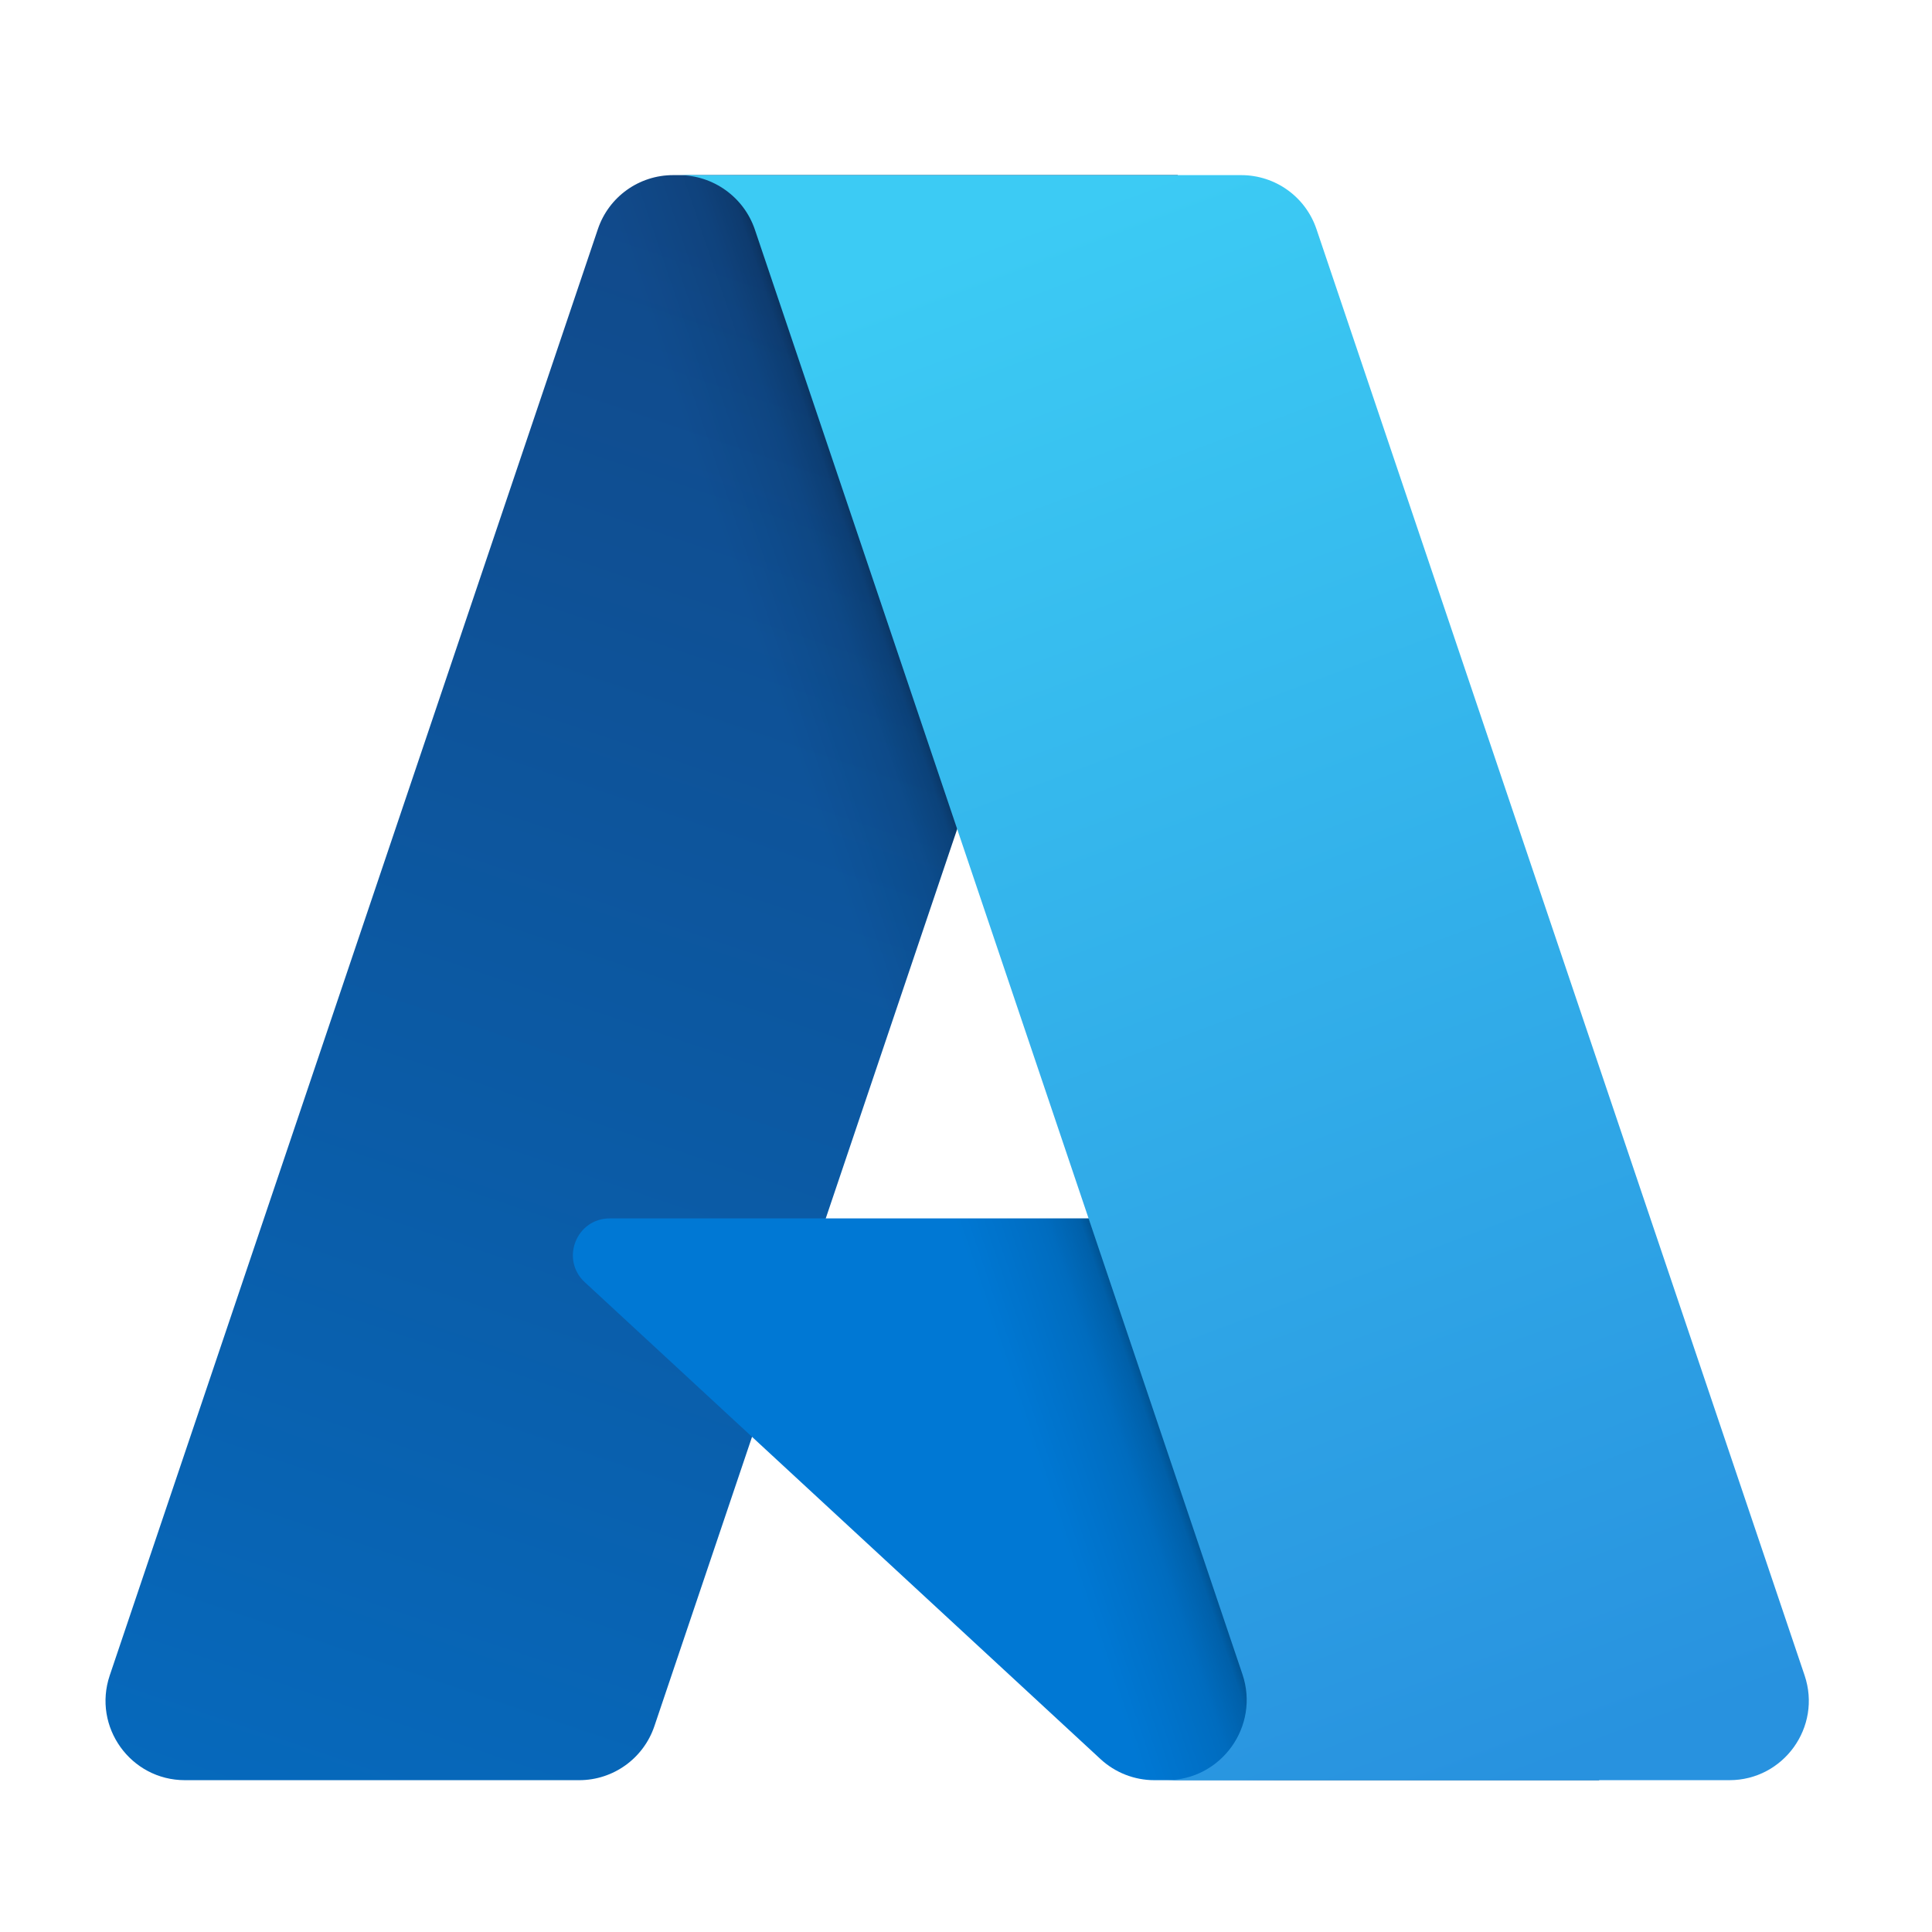
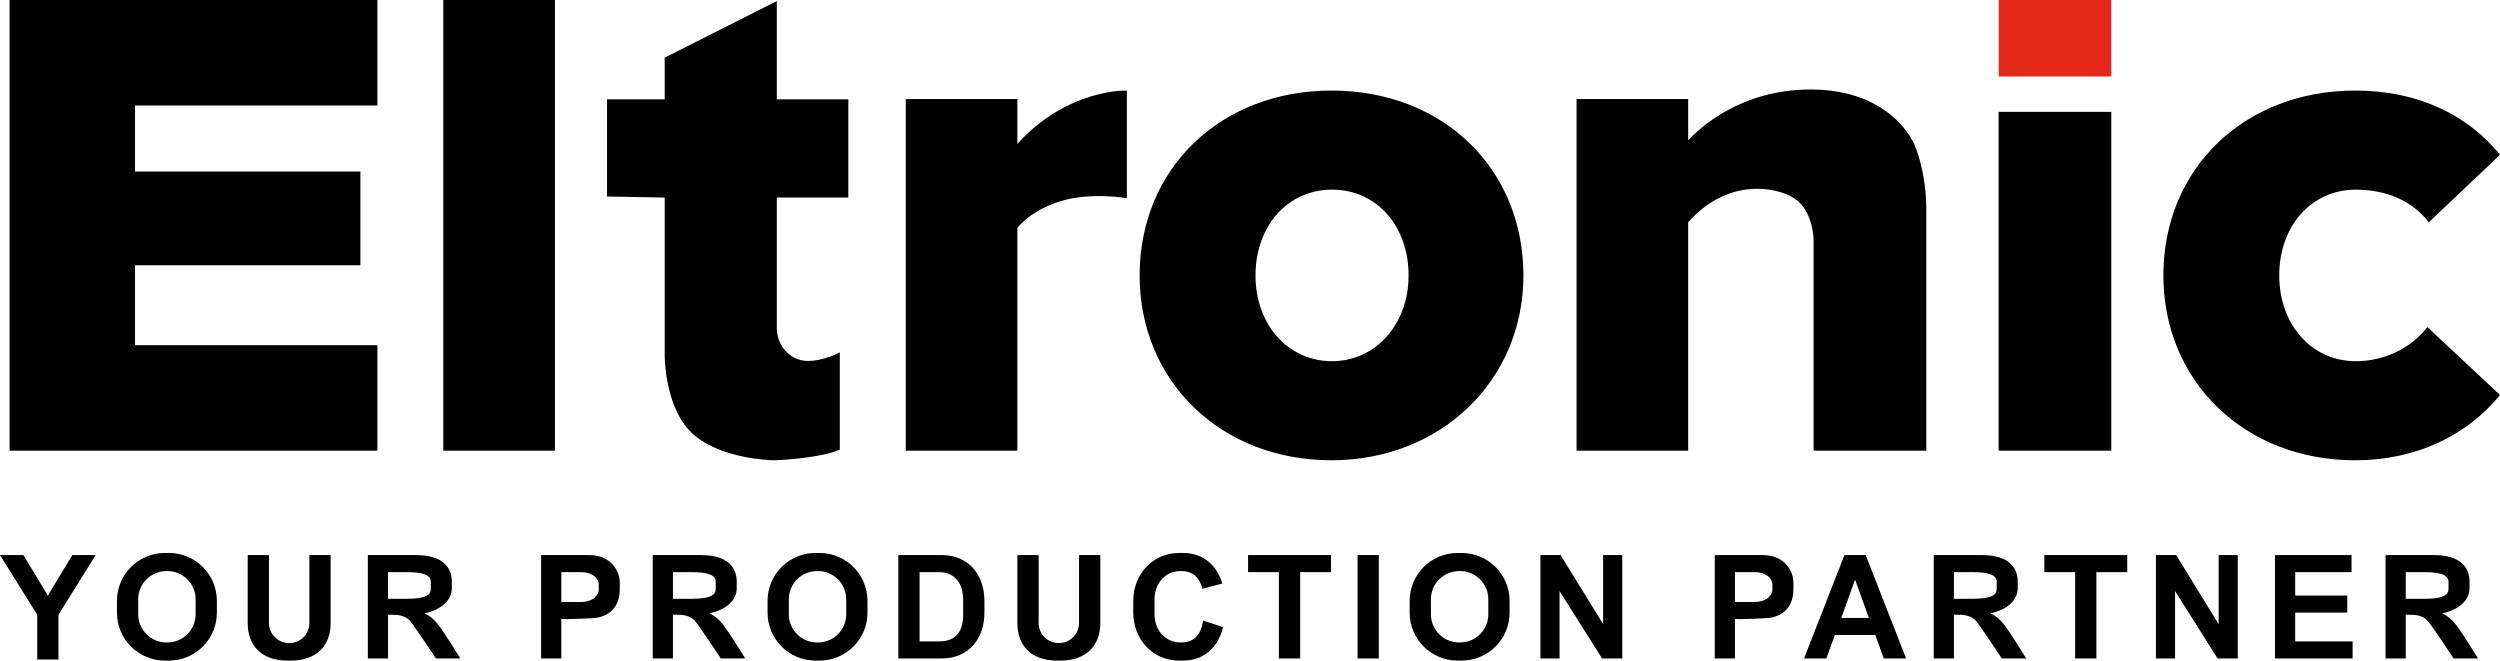
- <svg xmlns="http://www.w3.org/2000/svg" width="100%" height="100%" viewBox="0 0 65 65" fill="none">
-   <path d="M20.115 7.708C20.481 6.622 21.499 5.892 22.645 5.892H39.628L22.016 58.075C21.649 59.161 20.632 59.892 19.486 59.892H6.222C4.395 59.892 3.108 58.098 3.692 56.368L20.115 7.708Z" fill="url(#paint0_linear_2532_530598)" />
-   <path d="M47.224 40.992H20.514C19.388 40.992 18.847 42.374 19.674 43.138L37.025 59.182C37.519 59.639 38.166 59.892 38.838 59.892H53.803L47.224 40.992Z" fill="#0078D4" />
-   <path d="M22.645 5.892C21.499 5.892 20.481 6.622 20.115 7.708L3.692 56.368C3.108 58.098 4.395 59.892 6.222 59.892H19.486C20.631 59.892 21.649 59.161 22.016 58.075L25.283 48.394L36.834 59.174C37.328 59.635 37.979 59.892 38.655 59.892H53.803L47.224 40.992H27.781L39.628 5.892H22.645Z" fill="url(#paint1_linear_2532_530598)" />
-   <path d="M44.291 7.708C43.925 6.622 42.907 5.892 41.761 5.892H22.753H22.84C23.998 5.892 25.027 6.631 25.398 7.728L41.8 56.328C42.391 58.078 41.089 59.892 39.242 59.892H38.953H58.184C60.01 59.892 61.298 58.098 60.714 56.368L44.291 7.708Z" fill="url(#paint2_linear_2532_530598)" />
+ <svg xmlns="http://www.w3.org/2000/svg" width="2354" height="622" viewBox="0 0 2354 622">
  <defs>
-     <linearGradient id="paint0_linear_2532_530598" x1="22.551" y1="7.761" x2="4.939" y2="59.79" gradientUnits="userSpaceOnUse">
-       <stop stop-color="#114A8B" />
-       <stop offset="1" stop-color="#0669BC" />
-     </linearGradient>
-     <linearGradient id="paint1_linear_2532_530598" x1="36.622" y1="40.997" x2="32.551" y2="42.374" gradientUnits="userSpaceOnUse">
-       <stop stop-opacity="0.3" />
-       <stop offset="0.071" stop-opacity="0.2" />
-       <stop offset="0.321" stop-opacity="0.1" />
-       <stop offset="0.623" stop-opacity="0.05" />
-       <stop offset="1" stop-opacity="0" />
-     </linearGradient>
-     <linearGradient id="paint2_linear_2532_530598" x1="33.716" y1="7.761" x2="53.049" y2="59.267" gradientUnits="userSpaceOnUse">
-       <stop stop-color="#3CCBF4" />
-       <stop offset="1" stop-color="#2892DF" />
-     </linearGradient>
+     <style>
+       .cls-1 {
+         fill-rule: evenodd;
+       }
+ 
+       .cls-2 {
+         fill: #e52718;
+       }
+     </style>
  </defs>
+   <path id="Eltronic_logo_1" data-name="Eltronic logo 1" class="cls-1" d="M2286.9,209.356c-14.84-19.767-39.31-30.784-68.69-30.784-41.56,0-72.07,33.95-72.07,80.76,0,46.067,30.3,80.76,72.07,80.76,27.34,0,51.99-12.34,67.43-32.1L2354,371.941c-31.04,38.051-78.92,61.452-136.29,61.452-104.72,0-180.68-74.774-180.68-174.061,0-100.889,76.48-174.06,180.68-174.06,60.37,0,106.61,23.829,136.3,60.455ZM2048.04,522.68h1l40.04,64.971V522.68h18.02v97.314h-19.02l-40.04-63.461v63.461h-18.02V522.68h18.02Zm-74.07,97.314h-20.02V538.732h-29.03V522.68H2003v16.052h-29.03v81.262Zm-92.09-514.658h106.1V424.364h-106.1V105.336Zm18.01,448.494c0,11.028-9.53,20.372-25.88,23.707,3.87,1.678,8.07,4.364,12.87,10.437,6.57,8.3,21.02,32.02,21.02,32.02h-23.02s-18.28-27.83-24.02-35.019-17.02-6-17.02-6v-0.114h-4.01v41.133h-19.01V522.68h45.52c24.61,0,33.55,11.207,33.55,25.031v6.119Zm-19.8-5.95c0-6.9-8.38-9.025-22-9.148h-18.26v25.081h18.33c13.57-.122,21.93-2.14,21.93-9.149V547.88ZM1707.7,236.205V226.143s-0.12-27.446-18.01-39.242c-16.7-11.006-62.3-19.944-100.1,22.3V424.364H1484.48V93.3h105.11v38.841c10.62-11.5,49.42-47.871,115.11-47.871,78.02,0,98.1,52.323,98.1,52.323s11.01,23.826,11.01,61.378v226.4H1707.7V236.205ZM1509.51,522.68h18.02v97.314h-19.02l-40.04-63.461v63.461h-18.02V522.68h19.02l40.04,64.971V522.68Zm-255.76-89.287c-104.71,0-180.67-74.774-180.67-174.061,0-100.889,76.48-174.06,180.67-174.06,106.07,0,180.68,74.492,180.68,174.06C1434.43,358.78,1356.2,433.393,1253.75,433.393Zm0.5-254.821c-41.56,0-72.07,33.95-72.07,80.76,0,46.067,30.3,80.76,72.07,80.76,40.87,0,72.08-34.618,72.08-80.76C1326.33,213.135,1296.56,178.572,1254.25,178.572Zm-144.14,342.1h4.01c19.11,0,31.89,11.938,36.79,28.775l-18.83,4.943c-2.27-9.764-8.32-16.663-19.47-16.663h-1c-14.65,0-24.52,11.9-24.52,26.585v14.045c0,14.683,9.87,26.586,24.52,26.586h1c12.61,0,18.7-8.821,20.16-20.635l18.87,6.146c-4.26,18.285-17.38,31.544-37.52,31.544h-4.01c-24.88,0-43.04-20.212-43.04-45.145V565.819C1067.07,540.886,1085.23,520.674,1110.11,520.674ZM998,189.608c-28.661,9.045-40.04,25.08-40.04,25.08V424.364h-105.1V93.3h105.1v42.135c47.409-52.242,103.1-50.161,103.1-50.161V186.6S1026.66,180.562,998,189.608ZM887.892,522.68V522.7c24.278,0.486,39.038,18.522,39.038,43.116v11.036c0,24.594-14.76,42.63-39.038,43.116v0.023H845.85V522.68h42.042ZM865.87,603.942h18.518c17.091,0,22.522-10.9,22.522-25.583V564.314c0-14.683-7.872-25.582-22.522-25.582H865.87v65.21ZM771.777,622h-4a45.1,45.1,0,0,1-45.045-45.145V565.819a45.1,45.1,0,0,1,45.045-45.145h4a45.1,45.1,0,0,1,45.044,45.145v11.036A45.1,45.1,0,0,1,771.777,622ZM796.8,564.314a26.555,26.555,0,0,0-26.526-26.585h-1a26.555,26.555,0,0,0-26.526,26.585v14.045a26.556,26.556,0,0,0,26.526,26.586h1A26.556,26.556,0,0,0,796.8,578.359V564.314ZM731.44,308.7c0,17.906,13.669,31.172,29.157,31.172s30.163-8.044,30.163-8.044v91.506c-16.74,7.9-57.853,10.056-61.331,10.056s-52.727-1.182-78.422-26.145-25.136-73.406-25.136-73.406V186.024l-54.293-1V93.512h54.293V54.3L731.44,1V93.512H798.8v92.512H731.44V308.7ZM583.59,554.833c0,11.029-4.528,23.382-20.874,26.717-3.97.923-30.176,1.438-30.176,1.438v-0.114h-4v37.12H509.517V522.68h45.524c19.023,0,28.549,13.676,28.549,26.035v6.118Zm-19.807-4.946c0-3.227-3.748-11.155-16.987-11.155h-18.26v28.09h18.321c13.577-.121,16.926-8.163,16.926-11.154v-5.781ZM417.426,0h105.1V424.364h-105.1V0Zm8.008,553.833c0,11.028-9.534,20.372-25.88,23.707,3.87,1.678,8.065,4.364,12.867,10.437,6.566,8.3,21.02,32.02,21.02,32.02H410.419s-18.28-27.83-24.024-35.019-17.017-6-17.017-6v-0.114h-4v41.133H346.355V522.68h45.524c24.613,0,33.555,11.207,33.555,25.031v6.119Zm-19.807-5.95c0-6.9-8.38-9.025-21.993-9.148h-18.26v25.081H383.7c13.577-.122,21.932-2.14,21.932-9.149V547.88ZM9.021,0H355.364v99.32H127.138v62.2h212.21V249.8H127.138v75.242H355.364v99.32H9.021V0ZM45.057,560.8L68.08,522.68H90.1L55.067,578.861V621H35.047V578.861L0.012,522.68H22.034Zm110.109-40.129h4a45.1,45.1,0,0,1,45.044,45.145v11.036A45.1,45.1,0,0,1,159.17,622h-4a45.1,45.1,0,0,1-45.045-45.145V565.819A45.1,45.1,0,0,1,155.166,520.674Zm-25.025,57.685a26.556,26.556,0,0,0,26.526,26.586h1a26.556,26.556,0,0,0,26.526-26.586V564.314a26.555,26.555,0,0,0-26.526-26.585h-1a26.555,26.555,0,0,0-26.526,26.585v14.045Zm123.122,3.512h-0.028l0.028,5.016A18.88,18.88,0,0,0,271.929,605.5h0.706A18.88,18.88,0,0,0,291.3,586.887l0.027-5.016H291.3V522.68H311.32v64.207c0,19.749-12.011,35.113-37.377,35.113h-3.322c-25.574,0-37.378-15.364-37.378-35.113V522.68h20.02v59.191Zm406.4-59.191h0.48c24.613,0,33.554,11.207,33.554,25.031v6.119c0,11.028-9.533,20.372-25.879,23.707,3.87,1.678,8.065,4.364,12.866,10.437,6.567,8.3,21.021,32.02,21.021,32.02H678.684s-18.279-27.83-24.023-35.019-17.017-6-17.017-6v-0.114h-4v41.133H614.621V522.68h45.044ZM633.64,563.813h18.321c13.577-.122,21.931-2.14,21.931-9.149V547.88c0-6.9-8.379-9.025-21.992-9.148H633.64v25.081Zm344.341,18.058h-0.028l0.028,5.016A18.88,18.88,0,0,0,996.647,605.5h0.706a18.883,18.883,0,0,0,18.667-18.608l0.03-5.016h-0.03V522.68h20.02v64.207c0,19.749-12.01,35.113-37.379,35.113h-3.323c-25.573,0-37.377-15.364-37.377-35.113V522.68h20.02v59.191Zm275.269-43.139h-29.03v81.262H1204.2V538.732h-29.02V522.68h78.07v16.052Zm45.05,81.262h-20.02V522.68h20.02v97.314Zm74.07-99.32h4.01a45.1,45.1,0,0,1,45.04,45.145v11.036A45.1,45.1,0,0,1,1376.38,622h-4.01a45.089,45.089,0,0,1-45.04-45.145V565.819A45.089,45.089,0,0,1,1372.37,520.674Zm-25.02,57.685a26.551,26.551,0,0,0,26.52,26.586h1a26.559,26.559,0,0,0,26.53-26.586V564.314a26.559,26.559,0,0,0-26.53-26.585h-1a26.55,26.55,0,0,0-26.52,26.585v14.045Zm312.31-55.679h0.48c19.02,0,28.54,13.676,28.54,26.035v6.118c0,11.029-4.52,23.382-20.87,26.717-3.97.923-30.18,1.438-30.18,1.438v-0.114h-4v37.12h-19.02V522.68h45.05Zm-26.03,44.142h18.32c13.58-.121,16.93-8.163,16.93-11.154v-5.781c0-3.227-3.75-11.155-16.99-11.155h-18.26v28.09Zm113.11-44.142h10.01l38.04,97.314h-21.02l-8.01-22.072h-38.04l-8,22.072h-21.03l38.04-97.314h10.01Zm0,59.191h13.02l-13.02-36.116-13.01,36.116h13.01Zm467.47-43.139h-53.06V560.8h49.05v16.052h-49.05v27.087h54.06v16.052h-73.08V522.68h72.08v16.052Zm77.07-16.052h0.48c24.61,0,33.56,11.207,33.56,25.031v6.119c0,11.028-9.54,20.372-25.88,23.707,3.87,1.678,8.06,4.364,12.86,10.437,6.57,8.3,21.02,32.02,21.02,32.02H2310.3s-18.28-27.83-24.02-35.019-17.02-6-17.02-6v-0.114h-4v41.133h-19.02V522.68h45.04Zm-26.02,41.133h18.32c13.57-.122,21.93-2.14,21.93-9.149V547.88c0-6.9-8.38-9.025-21.99-9.148h-18.26v25.081Z" />
+   <rect class="cls-2" x="1882" width="106" height="72" />
</svg>
